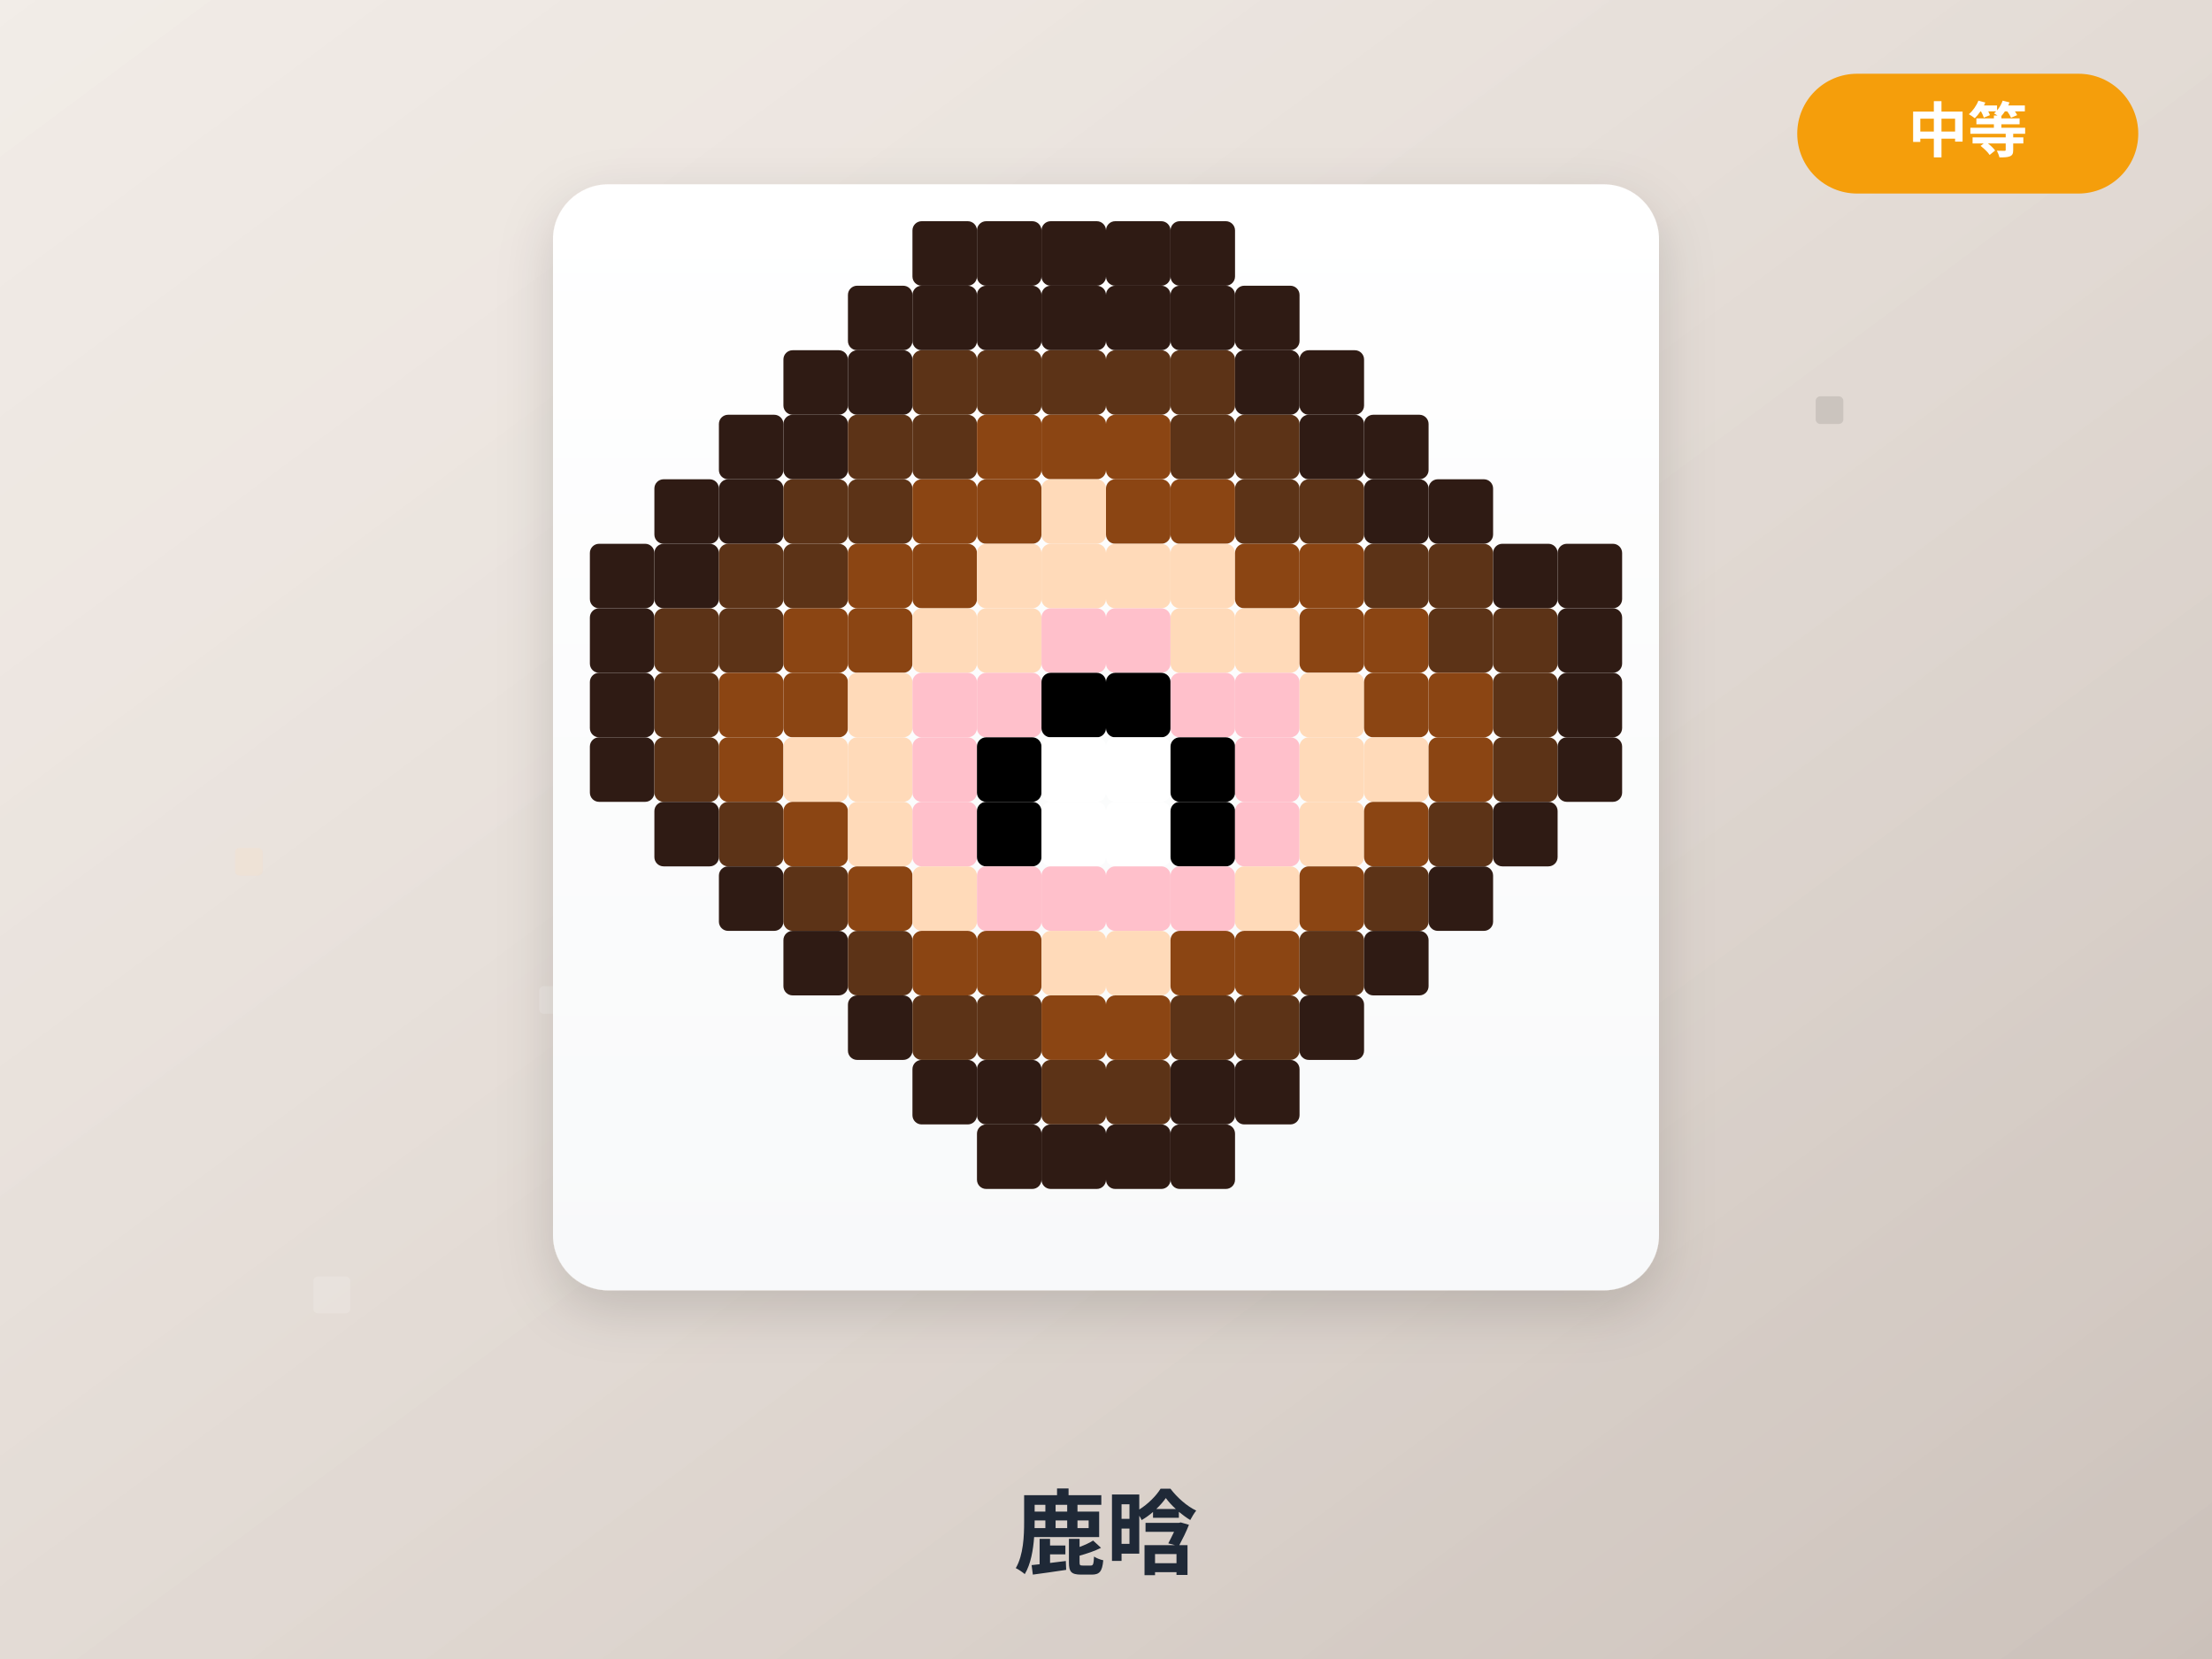
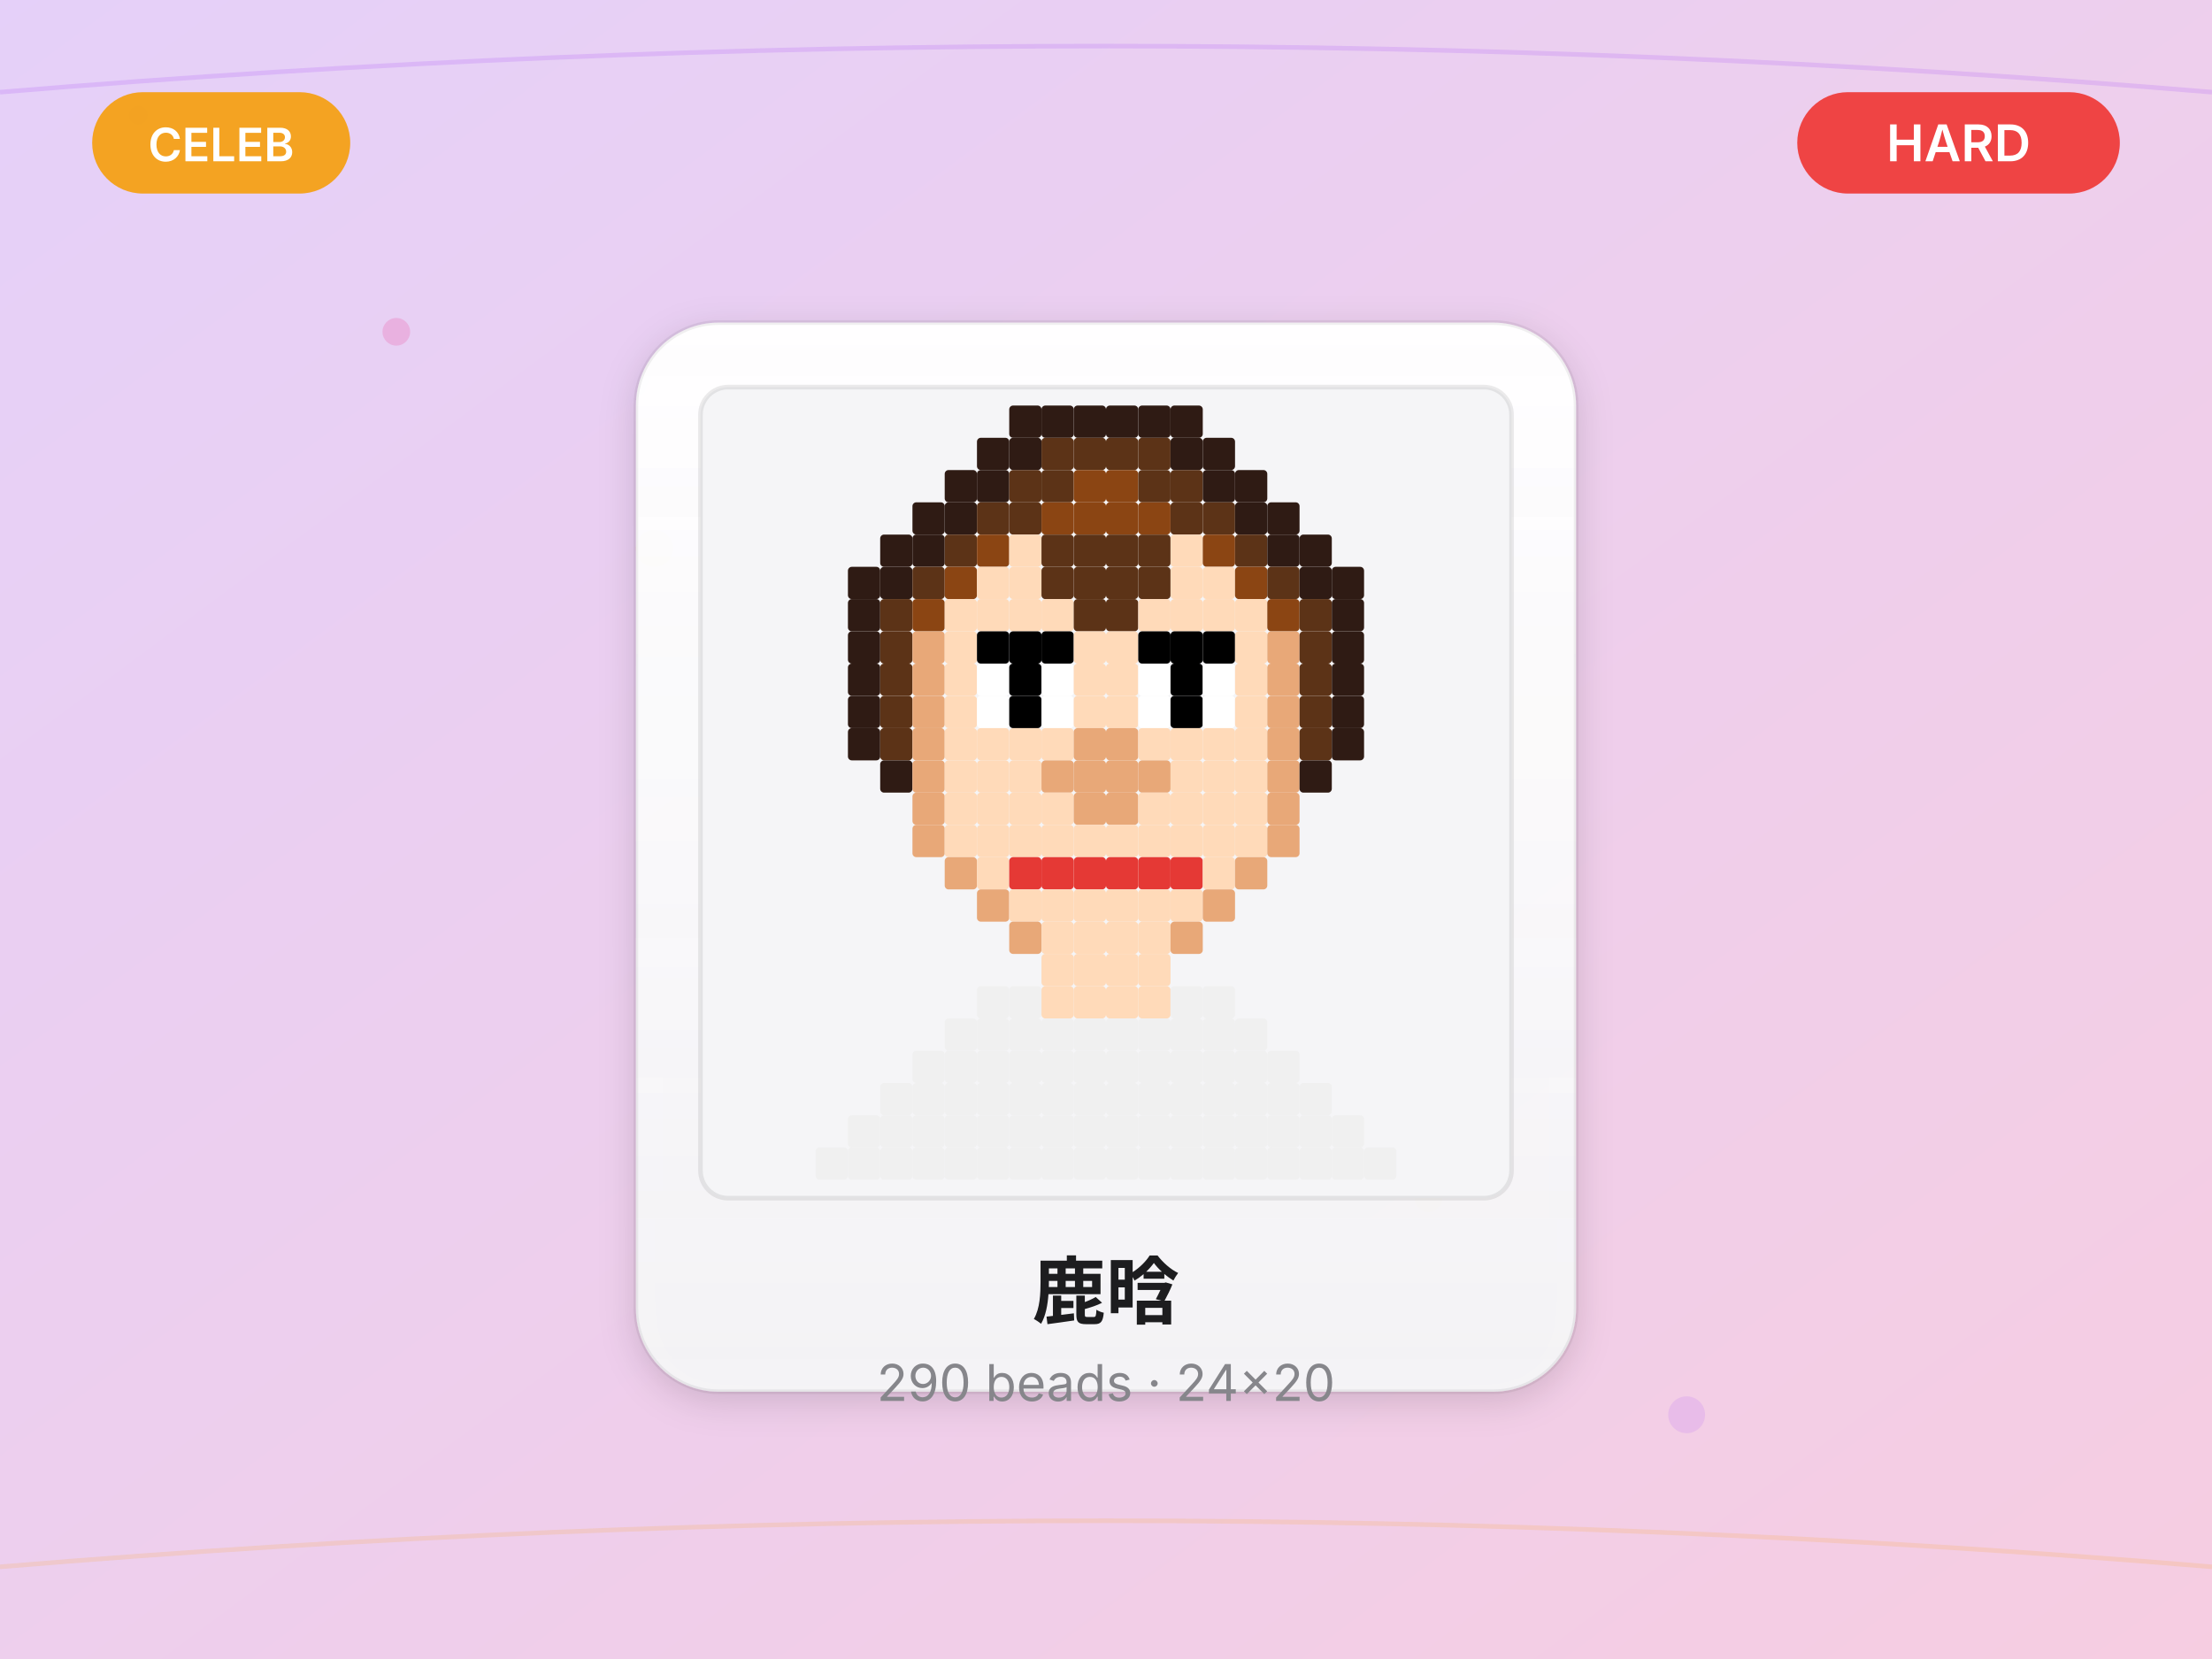
<svg xmlns="http://www.w3.org/2000/svg" viewBox="0 0 480 360" width="480" height="360">
  <defs>
-     <linearGradient id="bg" x1="0" y1="0" x2="1" y2="1">
-       <stop offset="0%" stop-color="#FFDAB9" stop-opacity="0.15" />
-       <stop offset="100%" stop-color="#5C3317" stop-opacity="0.25" />
+     <linearGradient id="bgcelebrityluhan004" x1="0%" y1="0%" x2="100%" y2="100%">
+       <stop offset="0%" stop-color="#A855F7" stop-opacity="0.25" />
+       <stop offset="100%" stop-color="#EC4899" stop-opacity="0.25" />
    </linearGradient>
-     <linearGradient id="card" x1="0" y1="0" x2="0" y2="1">
-       <stop offset="0%" stop-color="#ffffff" />
-       <stop offset="100%" stop-color="#f8f9fa" />
+     <linearGradient id="cardcelebrityluhan004" x1="0%" y1="0%" x2="0%" y2="100%">
+       <stop offset="0%" stop-color="#ffffff" stop-opacity="0.98" />
+       <stop offset="100%" stop-color="#f5f5f7" stop-opacity="0.95" />
    </linearGradient>
-     <filter id="shadow" x="-20%" y="-20%" width="140%" height="140%">
-       <feDropShadow dx="0" dy="4" stdDeviation="6" flood-opacity="0.15" />
+     <filter id="shadowcelebrityluhan004" x="-10%" y="-10%" width="120%" height="120%">
+       <feGaussianBlur in="SourceAlpha" stdDeviation="4" />
+       <feOffset dx="0" dy="2" />
+       <feComponentTransfer>
+         <feFuncA type="linear" slope="0.15" />
+       </feComponentTransfer>
+       <feMerge>
+         <feMergeNode />
+         <feMergeNode in="SourceGraphic" />
+       </feMerge>
    </filter>
  </defs>
-   <rect width="480" height="360" fill="url(#bg)" />
-   <rect x="183" y="244" width="6" height="6" rx="1" fill="#8B4513" opacity="0.20" />
-   <rect x="346" y="149" width="8" height="8" rx="1" fill="#000000" opacity="0.30" />
-   <rect x="68" y="277" width="8" height="8" rx="1" fill="#FFFFFF" opacity="0.15" />
-   <rect x="231" y="181" width="4" height="4" rx="1" fill="#8B4513" opacity="0.25" />
-   <rect x="394" y="86" width="6" height="6" rx="1" fill="#000000" opacity="0.10" />
-   <rect x="117" y="214" width="6" height="6" rx="1" fill="#FFFFFF" opacity="0.20" />
-   <rect x="280" y="118" width="8" height="8" rx="1" fill="#8B4513" opacity="0.30" />
-   <rect x="442" y="23" width="4" height="4" rx="1" fill="#000000" opacity="0.15" />
-   <rect x="165" y="151" width="4" height="4" rx="1" fill="#FFFFFF" opacity="0.25" />
-   <rect x="328" y="55" width="6" height="6" rx="1" fill="#8B4513" opacity="0.10" />
-   <rect x="51" y="184" width="6" height="6" rx="1" fill="#FFDAB9" opacity="0.20" />
-   <rect x="214" y="88" width="8" height="8" rx="1" fill="#FFFFFF" opacity="0.30" />
-   <rect x="120" y="40" width="240" height="240" rx="12" fill="url(#card)" filter="url(#shadow)" />
-   <rect x="198" y="48" width="14" height="14" rx="2" fill="#2F1B14" />
-   <rect x="212" y="48" width="14" height="14" rx="2" fill="#2F1B14" />
-   <rect x="226" y="48" width="14" height="14" rx="2" fill="#2F1B14" />
-   <rect x="240" y="48" width="14" height="14" rx="2" fill="#2F1B14" />
-   <rect x="254" y="48" width="14" height="14" rx="2" fill="#2F1B14" />
-   <rect x="184" y="62" width="14" height="14" rx="2" fill="#2F1B14" />
-   <rect x="198" y="62" width="14" height="14" rx="2" fill="#2F1B14" />
-   <rect x="212" y="62" width="14" height="14" rx="2" fill="#2F1B14" />
-   <rect x="226" y="62" width="14" height="14" rx="2" fill="#2F1B14" />
-   <rect x="240" y="62" width="14" height="14" rx="2" fill="#2F1B14" />
-   <rect x="254" y="62" width="14" height="14" rx="2" fill="#2F1B14" />
-   <rect x="268" y="62" width="14" height="14" rx="2" fill="#2F1B14" />
-   <rect x="170" y="76" width="14" height="14" rx="2" fill="#2F1B14" />
-   <rect x="184" y="76" width="14" height="14" rx="2" fill="#2F1B14" />
-   <rect x="198" y="76" width="14" height="14" rx="2" fill="#5C3317" />
-   <rect x="212" y="76" width="14" height="14" rx="2" fill="#5C3317" />
-   <rect x="226" y="76" width="14" height="14" rx="2" fill="#5C3317" />
-   <rect x="240" y="76" width="14" height="14" rx="2" fill="#5C3317" />
-   <rect x="254" y="76" width="14" height="14" rx="2" fill="#5C3317" />
-   <rect x="268" y="76" width="14" height="14" rx="2" fill="#2F1B14" />
-   <rect x="282" y="76" width="14" height="14" rx="2" fill="#2F1B14" />
-   <rect x="156" y="90" width="14" height="14" rx="2" fill="#2F1B14" />
-   <rect x="170" y="90" width="14" height="14" rx="2" fill="#2F1B14" />
-   <rect x="184" y="90" width="14" height="14" rx="2" fill="#5C3317" />
-   <rect x="198" y="90" width="14" height="14" rx="2" fill="#5C3317" />
-   <rect x="212" y="90" width="14" height="14" rx="2" fill="#8B4513" />
-   <rect x="226" y="90" width="14" height="14" rx="2" fill="#8B4513" />
-   <rect x="240" y="90" width="14" height="14" rx="2" fill="#8B4513" />
-   <rect x="254" y="90" width="14" height="14" rx="2" fill="#5C3317" />
-   <rect x="268" y="90" width="14" height="14" rx="2" fill="#5C3317" />
-   <rect x="282" y="90" width="14" height="14" rx="2" fill="#2F1B14" />
-   <rect x="296" y="90" width="14" height="14" rx="2" fill="#2F1B14" />
-   <rect x="142" y="104" width="14" height="14" rx="2" fill="#2F1B14" />
-   <rect x="156" y="104" width="14" height="14" rx="2" fill="#2F1B14" />
-   <rect x="170" y="104" width="14" height="14" rx="2" fill="#5C3317" />
-   <rect x="184" y="104" width="14" height="14" rx="2" fill="#5C3317" />
-   <rect x="198" y="104" width="14" height="14" rx="2" fill="#8B4513" />
-   <rect x="212" y="104" width="14" height="14" rx="2" fill="#8B4513" />
-   <rect x="226" y="104" width="14" height="14" rx="2" fill="#FFDAB9" />
-   <rect x="240" y="104" width="14" height="14" rx="2" fill="#8B4513" />
-   <rect x="254" y="104" width="14" height="14" rx="2" fill="#8B4513" />
-   <rect x="268" y="104" width="14" height="14" rx="2" fill="#5C3317" />
-   <rect x="282" y="104" width="14" height="14" rx="2" fill="#5C3317" />
-   <rect x="296" y="104" width="14" height="14" rx="2" fill="#2F1B14" />
-   <rect x="310" y="104" width="14" height="14" rx="2" fill="#2F1B14" />
-   <rect x="128" y="118" width="14" height="14" rx="2" fill="#2F1B14" />
-   <rect x="142" y="118" width="14" height="14" rx="2" fill="#2F1B14" />
-   <rect x="156" y="118" width="14" height="14" rx="2" fill="#5C3317" />
-   <rect x="170" y="118" width="14" height="14" rx="2" fill="#5C3317" />
-   <rect x="184" y="118" width="14" height="14" rx="2" fill="#8B4513" />
-   <rect x="198" y="118" width="14" height="14" rx="2" fill="#8B4513" />
-   <rect x="212" y="118" width="14" height="14" rx="2" fill="#FFDAB9" />
-   <rect x="226" y="118" width="14" height="14" rx="2" fill="#FFDAB9" />
-   <rect x="240" y="118" width="14" height="14" rx="2" fill="#FFDAB9" />
-   <rect x="254" y="118" width="14" height="14" rx="2" fill="#FFDAB9" />
-   <rect x="268" y="118" width="14" height="14" rx="2" fill="#8B4513" />
-   <rect x="282" y="118" width="14" height="14" rx="2" fill="#8B4513" />
-   <rect x="296" y="118" width="14" height="14" rx="2" fill="#5C3317" />
-   <rect x="310" y="118" width="14" height="14" rx="2" fill="#5C3317" />
-   <rect x="324" y="118" width="14" height="14" rx="2" fill="#2F1B14" />
-   <rect x="338" y="118" width="14" height="14" rx="2" fill="#2F1B14" />
-   <rect x="128" y="132" width="14" height="14" rx="2" fill="#2F1B14" />
-   <rect x="142" y="132" width="14" height="14" rx="2" fill="#5C3317" />
-   <rect x="156" y="132" width="14" height="14" rx="2" fill="#5C3317" />
-   <rect x="170" y="132" width="14" height="14" rx="2" fill="#8B4513" />
-   <rect x="184" y="132" width="14" height="14" rx="2" fill="#8B4513" />
-   <rect x="198" y="132" width="14" height="14" rx="2" fill="#FFDAB9" />
-   <rect x="212" y="132" width="14" height="14" rx="2" fill="#FFDAB9" />
-   <rect x="226" y="132" width="14" height="14" rx="2" fill="#FFC0CB" />
-   <rect x="240" y="132" width="14" height="14" rx="2" fill="#FFC0CB" />
-   <rect x="254" y="132" width="14" height="14" rx="2" fill="#FFDAB9" />
-   <rect x="268" y="132" width="14" height="14" rx="2" fill="#FFDAB9" />
-   <rect x="282" y="132" width="14" height="14" rx="2" fill="#8B4513" />
-   <rect x="296" y="132" width="14" height="14" rx="2" fill="#8B4513" />
-   <rect x="310" y="132" width="14" height="14" rx="2" fill="#5C3317" />
-   <rect x="324" y="132" width="14" height="14" rx="2" fill="#5C3317" />
-   <rect x="338" y="132" width="14" height="14" rx="2" fill="#2F1B14" />
-   <rect x="128" y="146" width="14" height="14" rx="2" fill="#2F1B14" />
-   <rect x="142" y="146" width="14" height="14" rx="2" fill="#5C3317" />
-   <rect x="156" y="146" width="14" height="14" rx="2" fill="#8B4513" />
-   <rect x="170" y="146" width="14" height="14" rx="2" fill="#8B4513" />
-   <rect x="184" y="146" width="14" height="14" rx="2" fill="#FFDAB9" />
-   <rect x="198" y="146" width="14" height="14" rx="2" fill="#FFC0CB" />
-   <rect x="212" y="146" width="14" height="14" rx="2" fill="#FFC0CB" />
-   <rect x="226" y="146" width="14" height="14" rx="2" fill="#000000" />
-   <rect x="240" y="146" width="14" height="14" rx="2" fill="#000000" />
-   <rect x="254" y="146" width="14" height="14" rx="2" fill="#FFC0CB" />
-   <rect x="268" y="146" width="14" height="14" rx="2" fill="#FFC0CB" />
-   <rect x="282" y="146" width="14" height="14" rx="2" fill="#FFDAB9" />
-   <rect x="296" y="146" width="14" height="14" rx="2" fill="#8B4513" />
-   <rect x="310" y="146" width="14" height="14" rx="2" fill="#8B4513" />
-   <rect x="324" y="146" width="14" height="14" rx="2" fill="#5C3317" />
-   <rect x="338" y="146" width="14" height="14" rx="2" fill="#2F1B14" />
-   <rect x="128" y="160" width="14" height="14" rx="2" fill="#2F1B14" />
-   <rect x="142" y="160" width="14" height="14" rx="2" fill="#5C3317" />
-   <rect x="156" y="160" width="14" height="14" rx="2" fill="#8B4513" />
-   <rect x="170" y="160" width="14" height="14" rx="2" fill="#FFDAB9" />
-   <rect x="184" y="160" width="14" height="14" rx="2" fill="#FFDAB9" />
-   <rect x="198" y="160" width="14" height="14" rx="2" fill="#FFC0CB" />
-   <rect x="212" y="160" width="14" height="14" rx="2" fill="#000000" />
-   <rect x="226" y="160" width="14" height="14" rx="2" fill="#FFFFFF" />
-   <rect x="240" y="160" width="14" height="14" rx="2" fill="#FFFFFF" />
-   <rect x="254" y="160" width="14" height="14" rx="2" fill="#000000" />
-   <rect x="268" y="160" width="14" height="14" rx="2" fill="#FFC0CB" />
-   <rect x="282" y="160" width="14" height="14" rx="2" fill="#FFDAB9" />
-   <rect x="296" y="160" width="14" height="14" rx="2" fill="#FFDAB9" />
-   <rect x="310" y="160" width="14" height="14" rx="2" fill="#8B4513" />
-   <rect x="324" y="160" width="14" height="14" rx="2" fill="#5C3317" />
-   <rect x="338" y="160" width="14" height="14" rx="2" fill="#2F1B14" />
-   <rect x="142" y="174" width="14" height="14" rx="2" fill="#2F1B14" />
-   <rect x="156" y="174" width="14" height="14" rx="2" fill="#5C3317" />
-   <rect x="170" y="174" width="14" height="14" rx="2" fill="#8B4513" />
-   <rect x="184" y="174" width="14" height="14" rx="2" fill="#FFDAB9" />
-   <rect x="198" y="174" width="14" height="14" rx="2" fill="#FFC0CB" />
-   <rect x="212" y="174" width="14" height="14" rx="2" fill="#000000" />
-   <rect x="226" y="174" width="14" height="14" rx="2" fill="#FFFFFF" />
-   <rect x="240" y="174" width="14" height="14" rx="2" fill="#FFFFFF" />
-   <rect x="254" y="174" width="14" height="14" rx="2" fill="#000000" />
-   <rect x="268" y="174" width="14" height="14" rx="2" fill="#FFC0CB" />
-   <rect x="282" y="174" width="14" height="14" rx="2" fill="#FFDAB9" />
-   <rect x="296" y="174" width="14" height="14" rx="2" fill="#8B4513" />
-   <rect x="310" y="174" width="14" height="14" rx="2" fill="#5C3317" />
-   <rect x="324" y="174" width="14" height="14" rx="2" fill="#2F1B14" />
-   <rect x="156" y="188" width="14" height="14" rx="2" fill="#2F1B14" />
-   <rect x="170" y="188" width="14" height="14" rx="2" fill="#5C3317" />
-   <rect x="184" y="188" width="14" height="14" rx="2" fill="#8B4513" />
-   <rect x="198" y="188" width="14" height="14" rx="2" fill="#FFDAB9" />
-   <rect x="212" y="188" width="14" height="14" rx="2" fill="#FFC0CB" />
-   <rect x="226" y="188" width="14" height="14" rx="2" fill="#FFC0CB" />
-   <rect x="240" y="188" width="14" height="14" rx="2" fill="#FFC0CB" />
-   <rect x="254" y="188" width="14" height="14" rx="2" fill="#FFC0CB" />
-   <rect x="268" y="188" width="14" height="14" rx="2" fill="#FFDAB9" />
-   <rect x="282" y="188" width="14" height="14" rx="2" fill="#8B4513" />
-   <rect x="296" y="188" width="14" height="14" rx="2" fill="#5C3317" />
-   <rect x="310" y="188" width="14" height="14" rx="2" fill="#2F1B14" />
-   <rect x="170" y="202" width="14" height="14" rx="2" fill="#2F1B14" />
-   <rect x="184" y="202" width="14" height="14" rx="2" fill="#5C3317" />
-   <rect x="198" y="202" width="14" height="14" rx="2" fill="#8B4513" />
-   <rect x="212" y="202" width="14" height="14" rx="2" fill="#8B4513" />
-   <rect x="226" y="202" width="14" height="14" rx="2" fill="#FFDAB9" />
-   <rect x="240" y="202" width="14" height="14" rx="2" fill="#FFDAB9" />
-   <rect x="254" y="202" width="14" height="14" rx="2" fill="#8B4513" />
-   <rect x="268" y="202" width="14" height="14" rx="2" fill="#8B4513" />
-   <rect x="282" y="202" width="14" height="14" rx="2" fill="#5C3317" />
-   <rect x="296" y="202" width="14" height="14" rx="2" fill="#2F1B14" />
-   <rect x="184" y="216" width="14" height="14" rx="2" fill="#2F1B14" />
-   <rect x="198" y="216" width="14" height="14" rx="2" fill="#5C3317" />
-   <rect x="212" y="216" width="14" height="14" rx="2" fill="#5C3317" />
-   <rect x="226" y="216" width="14" height="14" rx="2" fill="#8B4513" />
-   <rect x="240" y="216" width="14" height="14" rx="2" fill="#8B4513" />
-   <rect x="254" y="216" width="14" height="14" rx="2" fill="#5C3317" />
-   <rect x="268" y="216" width="14" height="14" rx="2" fill="#5C3317" />
-   <rect x="282" y="216" width="14" height="14" rx="2" fill="#2F1B14" />
-   <rect x="198" y="230" width="14" height="14" rx="2" fill="#2F1B14" />
-   <rect x="212" y="230" width="14" height="14" rx="2" fill="#2F1B14" />
-   <rect x="226" y="230" width="14" height="14" rx="2" fill="#5C3317" />
-   <rect x="240" y="230" width="14" height="14" rx="2" fill="#5C3317" />
-   <rect x="254" y="230" width="14" height="14" rx="2" fill="#2F1B14" />
-   <rect x="268" y="230" width="14" height="14" rx="2" fill="#2F1B14" />
-   <rect x="212" y="244" width="14" height="14" rx="2" fill="#2F1B14" />
-   <rect x="226" y="244" width="14" height="14" rx="2" fill="#2F1B14" />
-   <rect x="240" y="244" width="14" height="14" rx="2" fill="#2F1B14" />
-   <rect x="254" y="244" width="14" height="14" rx="2" fill="#2F1B14" />
-   <rect x="390" y="16" width="74" height="26" rx="13" fill="#f59e0b" />
-   <text x="427" y="33" text-anchor="middle" fill="#fff" font-size="13" font-family="system-ui, sans-serif" font-weight="600">中等</text>
-   <text x="240" y="340" text-anchor="middle" fill="#1f2937" font-size="20" font-family="system-ui, sans-serif" font-weight="700">鹿晗</text>
+   <rect width="480" height="360" fill="#fafafa" />
+   <rect width="480" height="360" fill="url(#bgcelebrityluhan004)" />
+   <path d="M 0 340 Q 240 320 480 340" stroke="#F59E0B" stroke-width="1" fill="none" opacity="0.15" />
+   <path d="M 0 20 Q 240 0 480 20" stroke="#A855F7" stroke-width="1" fill="none" opacity="0.2" />
+   <circle cx="30" cy="25" r="2" fill="#A855F7" opacity="0.15" />
+   <circle cx="86" cy="72" r="3" fill="#EC4899" opacity="0.23" />
+   <circle cx="142" cy="119" r="4" fill="#F59E0B" opacity="0.31" />
+   <circle cx="198" cy="166" r="5" fill="#A855F7" opacity="0.15" />
+   <circle cx="254" cy="213" r="2" fill="#EC4899" opacity="0.23" />
+   <circle cx="310" cy="260" r="3" fill="#F59E0B" opacity="0.31" />
+   <circle cx="366" cy="307" r="4" fill="#A855F7" opacity="0.15" />
+   <circle cx="422" cy="34" r="5" fill="#EC4899" opacity="0.23" />
+   <rect x="138" y="70" width="204" height="232" rx="18" fill="url(#cardcelebrityluhan004)" stroke="rgba(0,0,0,0.06)" stroke-width="1" filter="url(#shadowcelebrityluhan004)" />
+   <rect x="152" y="84" width="176" height="176" rx="6" fill="#f5f5f7" stroke="rgba(0,0,0,0.08)" stroke-width="1" />
+   <rect x="219.00" y="88.00" width="7.00" height="7.00" rx="0.84" fill="#2F1B14" />
+   <rect x="226.00" y="88.00" width="7.00" height="7.00" rx="0.84" fill="#2F1B14" />
+   <rect x="233.00" y="88.00" width="7.00" height="7.00" rx="0.84" fill="#2F1B14" />
+   <rect x="240.00" y="88.00" width="7.00" height="7.00" rx="0.84" fill="#2F1B14" />
+   <rect x="247.00" y="88.00" width="7.00" height="7.00" rx="0.84" fill="#2F1B14" />
+   <rect x="254.00" y="88.00" width="7.00" height="7.00" rx="0.84" fill="#2F1B14" />
+   <rect x="212.00" y="95.00" width="7.00" height="7.00" rx="0.84" fill="#2F1B14" />
+   <rect x="219.00" y="95.00" width="7.00" height="7.00" rx="0.84" fill="#2F1B14" />
+   <rect x="226.00" y="95.00" width="7.00" height="7.00" rx="0.84" fill="#5C3317" />
+   <rect x="233.00" y="95.00" width="7.00" height="7.00" rx="0.84" fill="#5C3317" />
+   <rect x="240.00" y="95.00" width="7.00" height="7.00" rx="0.84" fill="#5C3317" />
+   <rect x="247.00" y="95.00" width="7.00" height="7.00" rx="0.84" fill="#5C3317" />
+   <rect x="254.00" y="95.00" width="7.00" height="7.00" rx="0.84" fill="#2F1B14" />
+   <rect x="261.00" y="95.00" width="7.00" height="7.00" rx="0.84" fill="#2F1B14" />
+   <rect x="205.00" y="102.00" width="7.00" height="7.00" rx="0.84" fill="#2F1B14" />
+   <rect x="212.00" y="102.00" width="7.00" height="7.00" rx="0.84" fill="#2F1B14" />
+   <rect x="219.00" y="102.00" width="7.00" height="7.00" rx="0.84" fill="#5C3317" />
+   <rect x="226.00" y="102.00" width="7.00" height="7.00" rx="0.84" fill="#5C3317" />
+   <rect x="233.00" y="102.00" width="7.00" height="7.00" rx="0.84" fill="#8B4513" />
+   <rect x="240.00" y="102.00" width="7.00" height="7.00" rx="0.84" fill="#8B4513" />
+   <rect x="247.00" y="102.00" width="7.00" height="7.00" rx="0.84" fill="#5C3317" />
+   <rect x="254.00" y="102.00" width="7.00" height="7.00" rx="0.84" fill="#5C3317" />
+   <rect x="261.00" y="102.00" width="7.00" height="7.00" rx="0.84" fill="#2F1B14" />
+   <rect x="268.00" y="102.00" width="7.00" height="7.00" rx="0.84" fill="#2F1B14" />
+   <rect x="198.00" y="109.00" width="7.00" height="7.00" rx="0.84" fill="#2F1B14" />
+   <rect x="205.00" y="109.00" width="7.00" height="7.00" rx="0.84" fill="#2F1B14" />
+   <rect x="212.00" y="109.00" width="7.00" height="7.00" rx="0.84" fill="#5C3317" />
+   <rect x="219.00" y="109.00" width="7.00" height="7.00" rx="0.84" fill="#5C3317" />
+   <rect x="226.00" y="109.00" width="7.00" height="7.00" rx="0.84" fill="#8B4513" />
+   <rect x="233.00" y="109.00" width="7.00" height="7.00" rx="0.84" fill="#8B4513" />
+   <rect x="240.00" y="109.00" width="7.00" height="7.00" rx="0.84" fill="#8B4513" />
+   <rect x="247.00" y="109.00" width="7.00" height="7.00" rx="0.84" fill="#8B4513" />
+   <rect x="254.00" y="109.00" width="7.00" height="7.00" rx="0.84" fill="#5C3317" />
+   <rect x="261.00" y="109.00" width="7.00" height="7.00" rx="0.84" fill="#5C3317" />
+   <rect x="268.00" y="109.00" width="7.00" height="7.00" rx="0.84" fill="#2F1B14" />
+   <rect x="275.00" y="109.00" width="7.00" height="7.00" rx="0.84" fill="#2F1B14" />
+   <rect x="191.00" y="116.00" width="7.00" height="7.00" rx="0.84" fill="#2F1B14" />
+   <rect x="198.00" y="116.00" width="7.00" height="7.00" rx="0.84" fill="#2F1B14" />
+   <rect x="205.00" y="116.00" width="7.00" height="7.00" rx="0.84" fill="#5C3317" />
+   <rect x="212.00" y="116.00" width="7.00" height="7.00" rx="0.84" fill="#8B4513" />
+   <rect x="219.00" y="116.00" width="7.00" height="7.00" rx="0.84" fill="#FFDAB9" />
+   <rect x="226.00" y="116.00" width="7.00" height="7.00" rx="0.84" fill="#5C3317" />
+   <rect x="233.00" y="116.00" width="7.00" height="7.00" rx="0.84" fill="#5C3317" />
+   <rect x="240.00" y="116.00" width="7.00" height="7.00" rx="0.84" fill="#5C3317" />
+   <rect x="247.00" y="116.00" width="7.00" height="7.00" rx="0.84" fill="#5C3317" />
+   <rect x="254.00" y="116.00" width="7.00" height="7.00" rx="0.84" fill="#FFDAB9" />
+   <rect x="261.00" y="116.00" width="7.00" height="7.00" rx="0.84" fill="#8B4513" />
+   <rect x="268.00" y="116.00" width="7.00" height="7.00" rx="0.84" fill="#5C3317" />
+   <rect x="275.00" y="116.00" width="7.00" height="7.00" rx="0.84" fill="#2F1B14" />
+   <rect x="282.00" y="116.00" width="7.00" height="7.00" rx="0.84" fill="#2F1B14" />
+   <rect x="184.00" y="123.00" width="7.00" height="7.00" rx="0.84" fill="#2F1B14" />
+   <rect x="191.00" y="123.00" width="7.00" height="7.00" rx="0.84" fill="#2F1B14" />
+   <rect x="198.00" y="123.00" width="7.00" height="7.00" rx="0.84" fill="#5C3317" />
+   <rect x="205.00" y="123.00" width="7.00" height="7.00" rx="0.84" fill="#8B4513" />
+   <rect x="212.00" y="123.00" width="7.00" height="7.00" rx="0.84" fill="#FFDAB9" />
+   <rect x="219.00" y="123.00" width="7.00" height="7.00" rx="0.84" fill="#FFDAB9" />
+   <rect x="226.00" y="123.00" width="7.00" height="7.00" rx="0.84" fill="#5C3317" />
+   <rect x="233.00" y="123.00" width="7.00" height="7.00" rx="0.84" fill="#5C3317" />
+   <rect x="240.00" y="123.00" width="7.00" height="7.00" rx="0.84" fill="#5C3317" />
+   <rect x="247.00" y="123.00" width="7.00" height="7.00" rx="0.84" fill="#5C3317" />
+   <rect x="254.00" y="123.00" width="7.00" height="7.00" rx="0.84" fill="#FFDAB9" />
+   <rect x="261.00" y="123.00" width="7.00" height="7.00" rx="0.84" fill="#FFDAB9" />
+   <rect x="268.00" y="123.00" width="7.00" height="7.00" rx="0.84" fill="#8B4513" />
+   <rect x="275.00" y="123.00" width="7.00" height="7.00" rx="0.84" fill="#5C3317" />
+   <rect x="282.00" y="123.00" width="7.00" height="7.00" rx="0.84" fill="#2F1B14" />
+   <rect x="289.00" y="123.00" width="7.00" height="7.00" rx="0.84" fill="#2F1B14" />
+   <rect x="184.00" y="130.00" width="7.00" height="7.00" rx="0.84" fill="#2F1B14" />
+   <rect x="191.00" y="130.00" width="7.00" height="7.00" rx="0.84" fill="#5C3317" />
+   <rect x="198.00" y="130.00" width="7.00" height="7.00" rx="0.84" fill="#8B4513" />
+   <rect x="205.00" y="130.00" width="7.00" height="7.00" rx="0.84" fill="#FFDAB9" />
+   <rect x="212.00" y="130.00" width="7.00" height="7.00" rx="0.84" fill="#FFDAB9" />
+   <rect x="219.00" y="130.00" width="7.00" height="7.00" rx="0.84" fill="#FFDAB9" />
+   <rect x="226.00" y="130.00" width="7.00" height="7.00" rx="0.84" fill="#FFDAB9" />
+   <rect x="233.00" y="130.00" width="7.00" height="7.00" rx="0.84" fill="#5C3317" />
+   <rect x="240.00" y="130.00" width="7.00" height="7.00" rx="0.84" fill="#5C3317" />
+   <rect x="247.00" y="130.00" width="7.00" height="7.00" rx="0.84" fill="#FFDAB9" />
+   <rect x="254.00" y="130.00" width="7.00" height="7.00" rx="0.84" fill="#FFDAB9" />
+   <rect x="261.00" y="130.00" width="7.00" height="7.00" rx="0.84" fill="#FFDAB9" />
+   <rect x="268.00" y="130.00" width="7.00" height="7.00" rx="0.84" fill="#FFDAB9" />
+   <rect x="275.00" y="130.00" width="7.00" height="7.00" rx="0.84" fill="#8B4513" />
+   <rect x="282.00" y="130.00" width="7.00" height="7.00" rx="0.84" fill="#5C3317" />
+   <rect x="289.00" y="130.00" width="7.00" height="7.00" rx="0.84" fill="#2F1B14" />
+   <rect x="184.00" y="137.00" width="7.00" height="7.00" rx="0.84" fill="#2F1B14" />
+   <rect x="191.00" y="137.00" width="7.00" height="7.00" rx="0.84" fill="#5C3317" />
+   <rect x="198.00" y="137.00" width="7.00" height="7.00" rx="0.84" fill="#E8A878" />
+   <rect x="205.00" y="137.00" width="7.00" height="7.00" rx="0.84" fill="#FFDAB9" />
+   <rect x="212.00" y="137.00" width="7.00" height="7.00" rx="0.84" fill="#000000" />
+   <rect x="219.00" y="137.00" width="7.00" height="7.00" rx="0.84" fill="#000000" />
+   <rect x="226.00" y="137.00" width="7.00" height="7.00" rx="0.84" fill="#000000" />
+   <rect x="233.00" y="137.00" width="7.00" height="7.00" rx="0.84" fill="#FFDAB9" />
+   <rect x="240.00" y="137.00" width="7.00" height="7.00" rx="0.84" fill="#FFDAB9" />
+   <rect x="247.00" y="137.00" width="7.00" height="7.00" rx="0.84" fill="#000000" />
+   <rect x="254.00" y="137.00" width="7.00" height="7.00" rx="0.84" fill="#000000" />
+   <rect x="261.00" y="137.00" width="7.00" height="7.00" rx="0.84" fill="#000000" />
+   <rect x="268.00" y="137.00" width="7.00" height="7.00" rx="0.84" fill="#FFDAB9" />
+   <rect x="275.00" y="137.00" width="7.00" height="7.00" rx="0.84" fill="#E8A878" />
+   <rect x="282.00" y="137.00" width="7.00" height="7.00" rx="0.84" fill="#5C3317" />
+   <rect x="289.00" y="137.00" width="7.00" height="7.00" rx="0.84" fill="#2F1B14" />
+   <rect x="184.00" y="144.00" width="7.00" height="7.00" rx="0.84" fill="#2F1B14" />
+   <rect x="191.00" y="144.00" width="7.00" height="7.00" rx="0.84" fill="#5C3317" />
+   <rect x="198.00" y="144.00" width="7.00" height="7.00" rx="0.84" fill="#E8A878" />
+   <rect x="205.00" y="144.00" width="7.00" height="7.00" rx="0.84" fill="#FFDAB9" />
+   <rect x="212.00" y="144.00" width="7.00" height="7.00" rx="0.84" fill="#FFFFFF" />
+   <rect x="219.00" y="144.00" width="7.00" height="7.00" rx="0.84" fill="#000000" />
+   <rect x="226.00" y="144.00" width="7.00" height="7.00" rx="0.84" fill="#FFFFFF" />
+   <rect x="233.00" y="144.00" width="7.00" height="7.00" rx="0.84" fill="#FFDAB9" />
+   <rect x="240.00" y="144.00" width="7.00" height="7.00" rx="0.84" fill="#FFDAB9" />
+   <rect x="247.00" y="144.00" width="7.00" height="7.00" rx="0.84" fill="#FFFFFF" />
+   <rect x="254.00" y="144.00" width="7.00" height="7.00" rx="0.84" fill="#000000" />
+   <rect x="261.00" y="144.00" width="7.00" height="7.00" rx="0.84" fill="#FFFFFF" />
+   <rect x="268.00" y="144.00" width="7.00" height="7.00" rx="0.84" fill="#FFDAB9" />
+   <rect x="275.00" y="144.00" width="7.00" height="7.00" rx="0.84" fill="#E8A878" />
+   <rect x="282.00" y="144.00" width="7.00" height="7.00" rx="0.84" fill="#5C3317" />
+   <rect x="289.00" y="144.00" width="7.00" height="7.00" rx="0.84" fill="#2F1B14" />
+   <rect x="184.00" y="151.00" width="7.00" height="7.00" rx="0.84" fill="#2F1B14" />
+   <rect x="191.00" y="151.00" width="7.00" height="7.00" rx="0.84" fill="#5C3317" />
+   <rect x="198.00" y="151.00" width="7.00" height="7.00" rx="0.84" fill="#E8A878" />
+   <rect x="205.00" y="151.00" width="7.00" height="7.00" rx="0.84" fill="#FFDAB9" />
+   <rect x="212.00" y="151.00" width="7.00" height="7.00" rx="0.84" fill="#FFFFFF" />
+   <rect x="219.00" y="151.00" width="7.00" height="7.00" rx="0.84" fill="#000000" />
+   <rect x="226.00" y="151.00" width="7.00" height="7.00" rx="0.84" fill="#FFFFFF" />
+   <rect x="233.00" y="151.00" width="7.00" height="7.00" rx="0.84" fill="#FFDAB9" />
+   <rect x="240.00" y="151.00" width="7.00" height="7.00" rx="0.84" fill="#FFDAB9" />
+   <rect x="247.00" y="151.00" width="7.00" height="7.00" rx="0.84" fill="#FFFFFF" />
+   <rect x="254.00" y="151.00" width="7.00" height="7.00" rx="0.84" fill="#000000" />
+   <rect x="261.00" y="151.00" width="7.00" height="7.00" rx="0.84" fill="#FFFFFF" />
+   <rect x="268.00" y="151.00" width="7.00" height="7.00" rx="0.84" fill="#FFDAB9" />
+   <rect x="275.00" y="151.00" width="7.00" height="7.00" rx="0.84" fill="#E8A878" />
+   <rect x="282.00" y="151.00" width="7.00" height="7.00" rx="0.84" fill="#5C3317" />
+   <rect x="289.00" y="151.00" width="7.00" height="7.00" rx="0.84" fill="#2F1B14" />
+   <rect x="184.00" y="158.00" width="7.00" height="7.00" rx="0.84" fill="#2F1B14" />
+   <rect x="191.00" y="158.00" width="7.00" height="7.00" rx="0.84" fill="#5C3317" />
+   <rect x="198.00" y="158.00" width="7.00" height="7.00" rx="0.84" fill="#E8A878" />
+   <rect x="205.00" y="158.00" width="7.00" height="7.00" rx="0.84" fill="#FFDAB9" />
+   <rect x="212.00" y="158.00" width="7.00" height="7.00" rx="0.84" fill="#FFDAB9" />
+   <rect x="219.00" y="158.00" width="7.00" height="7.00" rx="0.84" fill="#FFDAB9" />
+   <rect x="226.00" y="158.00" width="7.00" height="7.00" rx="0.84" fill="#FFDAB9" />
+   <rect x="233.00" y="158.00" width="7.00" height="7.00" rx="0.84" fill="#E8A878" />
+   <rect x="240.00" y="158.00" width="7.00" height="7.00" rx="0.84" fill="#E8A878" />
+   <rect x="247.00" y="158.00" width="7.00" height="7.00" rx="0.84" fill="#FFDAB9" />
+   <rect x="254.00" y="158.00" width="7.00" height="7.00" rx="0.84" fill="#FFDAB9" />
+   <rect x="261.00" y="158.00" width="7.00" height="7.00" rx="0.84" fill="#FFDAB9" />
+   <rect x="268.00" y="158.00" width="7.00" height="7.00" rx="0.84" fill="#FFDAB9" />
+   <rect x="275.00" y="158.00" width="7.00" height="7.00" rx="0.84" fill="#E8A878" />
+   <rect x="282.00" y="158.00" width="7.00" height="7.00" rx="0.84" fill="#5C3317" />
+   <rect x="289.00" y="158.00" width="7.00" height="7.00" rx="0.84" fill="#2F1B14" />
+   <rect x="191.00" y="165.00" width="7.00" height="7.00" rx="0.84" fill="#2F1B14" />
+   <rect x="198.00" y="165.00" width="7.00" height="7.00" rx="0.84" fill="#E8A878" />
+   <rect x="205.00" y="165.00" width="7.00" height="7.00" rx="0.84" fill="#FFDAB9" />
+   <rect x="212.00" y="165.00" width="7.00" height="7.00" rx="0.84" fill="#FFDAB9" />
+   <rect x="219.00" y="165.00" width="7.00" height="7.00" rx="0.84" fill="#FFDAB9" />
+   <rect x="226.00" y="165.00" width="7.00" height="7.00" rx="0.84" fill="#E8A878" />
+   <rect x="233.00" y="165.00" width="7.00" height="7.00" rx="0.84" fill="#E8A878" />
+   <rect x="240.00" y="165.00" width="7.00" height="7.00" rx="0.84" fill="#E8A878" />
+   <rect x="247.00" y="165.00" width="7.00" height="7.00" rx="0.84" fill="#E8A878" />
+   <rect x="254.00" y="165.00" width="7.00" height="7.00" rx="0.84" fill="#FFDAB9" />
+   <rect x="261.00" y="165.00" width="7.00" height="7.00" rx="0.84" fill="#FFDAB9" />
+   <rect x="268.00" y="165.00" width="7.00" height="7.00" rx="0.84" fill="#FFDAB9" />
+   <rect x="275.00" y="165.00" width="7.00" height="7.00" rx="0.84" fill="#E8A878" />
+   <rect x="282.00" y="165.00" width="7.00" height="7.00" rx="0.84" fill="#2F1B14" />
+   <rect x="198.00" y="172.00" width="7.00" height="7.00" rx="0.84" fill="#E8A878" />
+   <rect x="205.00" y="172.00" width="7.00" height="7.00" rx="0.84" fill="#FFDAB9" />
+   <rect x="212.00" y="172.00" width="7.00" height="7.00" rx="0.84" fill="#FFDAB9" />
+   <rect x="219.00" y="172.00" width="7.00" height="7.00" rx="0.84" fill="#FFDAB9" />
+   <rect x="226.00" y="172.00" width="7.00" height="7.00" rx="0.84" fill="#FFDAB9" />
+   <rect x="233.00" y="172.00" width="7.00" height="7.00" rx="0.84" fill="#E8A878" />
+   <rect x="240.00" y="172.00" width="7.00" height="7.00" rx="0.84" fill="#E8A878" />
+   <rect x="247.00" y="172.00" width="7.00" height="7.00" rx="0.84" fill="#FFDAB9" />
+   <rect x="254.00" y="172.00" width="7.00" height="7.00" rx="0.84" fill="#FFDAB9" />
+   <rect x="261.00" y="172.00" width="7.00" height="7.00" rx="0.84" fill="#FFDAB9" />
+   <rect x="268.00" y="172.00" width="7.00" height="7.00" rx="0.84" fill="#FFDAB9" />
+   <rect x="275.00" y="172.00" width="7.00" height="7.00" rx="0.84" fill="#E8A878" />
+   <rect x="198.00" y="179.00" width="7.00" height="7.00" rx="0.84" fill="#E8A878" />
+   <rect x="205.00" y="179.00" width="7.00" height="7.00" rx="0.84" fill="#FFDAB9" />
+   <rect x="212.00" y="179.00" width="7.00" height="7.00" rx="0.84" fill="#FFDAB9" />
+   <rect x="219.00" y="179.00" width="7.00" height="7.00" rx="0.84" fill="#FFDAB9" />
+   <rect x="226.00" y="179.00" width="7.00" height="7.00" rx="0.84" fill="#FFDAB9" />
+   <rect x="233.00" y="179.00" width="7.00" height="7.00" rx="0.84" fill="#FFDAB9" />
+   <rect x="240.00" y="179.00" width="7.00" height="7.00" rx="0.84" fill="#FFDAB9" />
+   <rect x="247.00" y="179.00" width="7.00" height="7.00" rx="0.84" fill="#FFDAB9" />
+   <rect x="254.00" y="179.00" width="7.00" height="7.00" rx="0.84" fill="#FFDAB9" />
+   <rect x="261.00" y="179.00" width="7.00" height="7.00" rx="0.84" fill="#FFDAB9" />
+   <rect x="268.00" y="179.00" width="7.00" height="7.00" rx="0.84" fill="#FFDAB9" />
+   <rect x="275.00" y="179.00" width="7.00" height="7.00" rx="0.84" fill="#E8A878" />
+   <rect x="205.00" y="186.00" width="7.00" height="7.00" rx="0.84" fill="#E8A878" />
+   <rect x="212.00" y="186.00" width="7.00" height="7.00" rx="0.84" fill="#FFDAB9" />
+   <rect x="219.00" y="186.00" width="7.00" height="7.00" rx="0.84" fill="#E53935" />
+   <rect x="226.00" y="186.00" width="7.00" height="7.00" rx="0.84" fill="#E53935" />
+   <rect x="233.00" y="186.00" width="7.00" height="7.00" rx="0.84" fill="#E53935" />
+   <rect x="240.00" y="186.00" width="7.00" height="7.00" rx="0.84" fill="#E53935" />
+   <rect x="247.00" y="186.00" width="7.00" height="7.00" rx="0.84" fill="#E53935" />
+   <rect x="254.00" y="186.00" width="7.00" height="7.00" rx="0.84" fill="#E53935" />
+   <rect x="261.00" y="186.00" width="7.00" height="7.00" rx="0.84" fill="#FFDAB9" />
+   <rect x="268.00" y="186.00" width="7.00" height="7.00" rx="0.84" fill="#E8A878" />
+   <rect x="212.00" y="193.00" width="7.00" height="7.00" rx="0.84" fill="#E8A878" />
+   <rect x="219.00" y="193.00" width="7.00" height="7.00" rx="0.84" fill="#FFDAB9" />
+   <rect x="226.00" y="193.00" width="7.00" height="7.00" rx="0.84" fill="#FFDAB9" />
+   <rect x="233.00" y="193.00" width="7.00" height="7.00" rx="0.84" fill="#FFDAB9" />
+   <rect x="240.00" y="193.00" width="7.00" height="7.00" rx="0.84" fill="#FFDAB9" />
+   <rect x="247.00" y="193.00" width="7.00" height="7.00" rx="0.84" fill="#FFDAB9" />
+   <rect x="254.00" y="193.00" width="7.00" height="7.00" rx="0.84" fill="#FFDAB9" />
+   <rect x="261.00" y="193.00" width="7.00" height="7.00" rx="0.84" fill="#E8A878" />
+   <rect x="219.00" y="200.00" width="7.00" height="7.00" rx="0.84" fill="#E8A878" />
+   <rect x="226.00" y="200.00" width="7.00" height="7.00" rx="0.84" fill="#FFDAB9" />
+   <rect x="233.00" y="200.00" width="7.00" height="7.00" rx="0.84" fill="#FFDAB9" />
+   <rect x="240.00" y="200.00" width="7.00" height="7.00" rx="0.84" fill="#FFDAB9" />
+   <rect x="247.00" y="200.00" width="7.00" height="7.00" rx="0.84" fill="#FFDAB9" />
+   <rect x="254.00" y="200.00" width="7.00" height="7.00" rx="0.84" fill="#E8A878" />
+   <rect x="226.00" y="207.00" width="7.00" height="7.00" rx="0.84" fill="#FFDAB9" />
+   <rect x="233.00" y="207.00" width="7.00" height="7.00" rx="0.84" fill="#FFDAB9" />
+   <rect x="240.00" y="207.00" width="7.00" height="7.00" rx="0.84" fill="#FFDAB9" />
+   <rect x="247.00" y="207.00" width="7.00" height="7.00" rx="0.84" fill="#FFDAB9" />
+   <rect x="212.00" y="214.00" width="7.00" height="7.00" rx="0.84" fill="#F0F0F0" />
+   <rect x="219.00" y="214.00" width="7.00" height="7.00" rx="0.84" fill="#F0F0F0" />
+   <rect x="226.00" y="214.00" width="7.00" height="7.00" rx="0.84" fill="#FFDAB9" />
+   <rect x="233.00" y="214.00" width="7.00" height="7.00" rx="0.84" fill="#FFDAB9" />
+   <rect x="240.00" y="214.00" width="7.00" height="7.00" rx="0.84" fill="#FFDAB9" />
+   <rect x="247.00" y="214.00" width="7.00" height="7.00" rx="0.84" fill="#FFDAB9" />
+   <rect x="254.00" y="214.00" width="7.00" height="7.00" rx="0.84" fill="#F0F0F0" />
+   <rect x="261.00" y="214.00" width="7.00" height="7.00" rx="0.84" fill="#F0F0F0" />
+   <rect x="205.00" y="221.00" width="7.00" height="7.00" rx="0.84" fill="#F0F0F0" />
+   <rect x="212.00" y="221.00" width="7.00" height="7.00" rx="0.84" fill="#F0F0F0" />
+   <rect x="219.00" y="221.00" width="7.00" height="7.00" rx="0.84" fill="#F0F0F0" />
+   <rect x="226.00" y="221.00" width="7.00" height="7.00" rx="0.84" fill="#F0F0F0" />
+   <rect x="233.00" y="221.00" width="7.00" height="7.00" rx="0.84" fill="#F0F0F0" />
+   <rect x="240.00" y="221.00" width="7.00" height="7.00" rx="0.84" fill="#F0F0F0" />
+   <rect x="247.00" y="221.00" width="7.00" height="7.00" rx="0.84" fill="#F0F0F0" />
+   <rect x="254.00" y="221.00" width="7.00" height="7.00" rx="0.84" fill="#F0F0F0" />
+   <rect x="261.00" y="221.00" width="7.00" height="7.00" rx="0.84" fill="#F0F0F0" />
+   <rect x="268.00" y="221.00" width="7.00" height="7.00" rx="0.84" fill="#F0F0F0" />
+   <rect x="198.00" y="228.00" width="7.00" height="7.00" rx="0.84" fill="#F0F0F0" />
+   <rect x="205.00" y="228.00" width="7.00" height="7.00" rx="0.84" fill="#F0F0F0" />
+   <rect x="212.00" y="228.00" width="7.00" height="7.00" rx="0.84" fill="#F0F0F0" />
+   <rect x="219.00" y="228.00" width="7.00" height="7.00" rx="0.84" fill="#F0F0F0" />
+   <rect x="226.00" y="228.00" width="7.00" height="7.00" rx="0.84" fill="#F0F0F0" />
+   <rect x="233.00" y="228.00" width="7.00" height="7.00" rx="0.84" fill="#F0F0F0" />
+   <rect x="240.00" y="228.00" width="7.00" height="7.00" rx="0.84" fill="#F0F0F0" />
+   <rect x="247.00" y="228.00" width="7.00" height="7.00" rx="0.84" fill="#F0F0F0" />
+   <rect x="254.00" y="228.00" width="7.00" height="7.00" rx="0.84" fill="#F0F0F0" />
+   <rect x="261.00" y="228.00" width="7.00" height="7.00" rx="0.84" fill="#F0F0F0" />
+   <rect x="268.00" y="228.00" width="7.00" height="7.00" rx="0.84" fill="#F0F0F0" />
+   <rect x="275.00" y="228.00" width="7.00" height="7.00" rx="0.84" fill="#F0F0F0" />
+   <rect x="191.00" y="235.00" width="7.00" height="7.00" rx="0.84" fill="#F0F0F0" />
+   <rect x="198.00" y="235.00" width="7.00" height="7.00" rx="0.84" fill="#F0F0F0" />
+   <rect x="205.00" y="235.00" width="7.00" height="7.00" rx="0.84" fill="#F0F0F0" />
+   <rect x="212.00" y="235.00" width="7.00" height="7.00" rx="0.84" fill="#F0F0F0" />
+   <rect x="219.00" y="235.00" width="7.00" height="7.00" rx="0.84" fill="#F0F0F0" />
+   <rect x="226.00" y="235.00" width="7.00" height="7.00" rx="0.84" fill="#F0F0F0" />
+   <rect x="233.00" y="235.00" width="7.00" height="7.00" rx="0.84" fill="#F0F0F0" />
+   <rect x="240.00" y="235.00" width="7.00" height="7.00" rx="0.84" fill="#F0F0F0" />
+   <rect x="247.00" y="235.00" width="7.00" height="7.00" rx="0.84" fill="#F0F0F0" />
+   <rect x="254.00" y="235.00" width="7.00" height="7.00" rx="0.84" fill="#F0F0F0" />
+   <rect x="261.00" y="235.00" width="7.00" height="7.00" rx="0.84" fill="#F0F0F0" />
+   <rect x="268.00" y="235.00" width="7.00" height="7.00" rx="0.84" fill="#F0F0F0" />
+   <rect x="275.00" y="235.00" width="7.00" height="7.00" rx="0.84" fill="#F0F0F0" />
+   <rect x="282.00" y="235.00" width="7.00" height="7.00" rx="0.84" fill="#F0F0F0" />
+   <rect x="184.00" y="242.00" width="7.00" height="7.00" rx="0.84" fill="#F0F0F0" />
+   <rect x="191.00" y="242.00" width="7.00" height="7.00" rx="0.84" fill="#F0F0F0" />
+   <rect x="198.00" y="242.00" width="7.00" height="7.00" rx="0.84" fill="#F0F0F0" />
+   <rect x="205.00" y="242.00" width="7.00" height="7.00" rx="0.84" fill="#F0F0F0" />
+   <rect x="212.00" y="242.00" width="7.00" height="7.00" rx="0.84" fill="#F0F0F0" />
+   <rect x="219.00" y="242.00" width="7.00" height="7.00" rx="0.84" fill="#F0F0F0" />
+   <rect x="226.00" y="242.00" width="7.00" height="7.00" rx="0.84" fill="#F0F0F0" />
+   <rect x="233.00" y="242.00" width="7.00" height="7.00" rx="0.84" fill="#F0F0F0" />
+   <rect x="240.00" y="242.00" width="7.00" height="7.00" rx="0.84" fill="#F0F0F0" />
+   <rect x="247.00" y="242.00" width="7.00" height="7.00" rx="0.84" fill="#F0F0F0" />
+   <rect x="254.00" y="242.00" width="7.00" height="7.00" rx="0.84" fill="#F0F0F0" />
+   <rect x="261.00" y="242.00" width="7.00" height="7.00" rx="0.84" fill="#F0F0F0" />
+   <rect x="268.00" y="242.00" width="7.00" height="7.00" rx="0.84" fill="#F0F0F0" />
+   <rect x="275.00" y="242.00" width="7.00" height="7.00" rx="0.84" fill="#F0F0F0" />
+   <rect x="282.00" y="242.00" width="7.00" height="7.00" rx="0.84" fill="#F0F0F0" />
+   <rect x="289.00" y="242.00" width="7.00" height="7.00" rx="0.84" fill="#F0F0F0" />
+   <rect x="177.00" y="249.00" width="7.00" height="7.00" rx="0.84" fill="#F0F0F0" />
+   <rect x="184.00" y="249.00" width="7.00" height="7.00" rx="0.84" fill="#F0F0F0" />
+   <rect x="191.00" y="249.00" width="7.00" height="7.00" rx="0.84" fill="#F0F0F0" />
+   <rect x="198.00" y="249.00" width="7.00" height="7.00" rx="0.84" fill="#F0F0F0" />
+   <rect x="205.00" y="249.00" width="7.00" height="7.00" rx="0.84" fill="#F0F0F0" />
+   <rect x="212.00" y="249.00" width="7.00" height="7.00" rx="0.84" fill="#F0F0F0" />
+   <rect x="219.00" y="249.00" width="7.00" height="7.00" rx="0.84" fill="#F0F0F0" />
+   <rect x="226.00" y="249.00" width="7.00" height="7.00" rx="0.84" fill="#F0F0F0" />
+   <rect x="233.00" y="249.00" width="7.00" height="7.00" rx="0.84" fill="#F0F0F0" />
+   <rect x="240.00" y="249.00" width="7.00" height="7.00" rx="0.84" fill="#F0F0F0" />
+   <rect x="247.00" y="249.00" width="7.00" height="7.00" rx="0.84" fill="#F0F0F0" />
+   <rect x="254.00" y="249.00" width="7.00" height="7.00" rx="0.84" fill="#F0F0F0" />
+   <rect x="261.00" y="249.00" width="7.00" height="7.00" rx="0.84" fill="#F0F0F0" />
+   <rect x="268.00" y="249.00" width="7.00" height="7.00" rx="0.84" fill="#F0F0F0" />
+   <rect x="275.00" y="249.00" width="7.00" height="7.00" rx="0.84" fill="#F0F0F0" />
+   <rect x="282.00" y="249.00" width="7.00" height="7.00" rx="0.84" fill="#F0F0F0" />
+   <rect x="289.00" y="249.00" width="7.00" height="7.00" rx="0.84" fill="#F0F0F0" />
+   <rect x="296.00" y="249.00" width="7.00" height="7.00" rx="0.84" fill="#F0F0F0" />
+   <rect x="390" y="20" width="70" height="22" rx="11" fill="#ef4444" />
+   <text x="425" y="35" font-family="-apple-system, sans-serif" font-size="11" font-weight="600" fill="#ffffff" text-anchor="middle">HARD</text>
+   <rect x="20" y="20" width="56" height="22" rx="11" fill="#F59E0B" opacity="0.9" />
+   <text x="48" y="35" font-family="-apple-system, sans-serif" font-size="10" font-weight="600" fill="#ffffff" text-anchor="middle">CELEB</text>
+   <text x="240" y="286" font-family="-apple-system, 'PingFang SC', sans-serif" font-size="16" font-weight="600" fill="#1d1d1f" text-anchor="middle">鹿晗</text>
+   <text x="240" y="304" font-family="-apple-system, sans-serif" font-size="11" font-weight="400" fill="#86868b" text-anchor="middle">290 beads · 24×20</text>
</svg>
